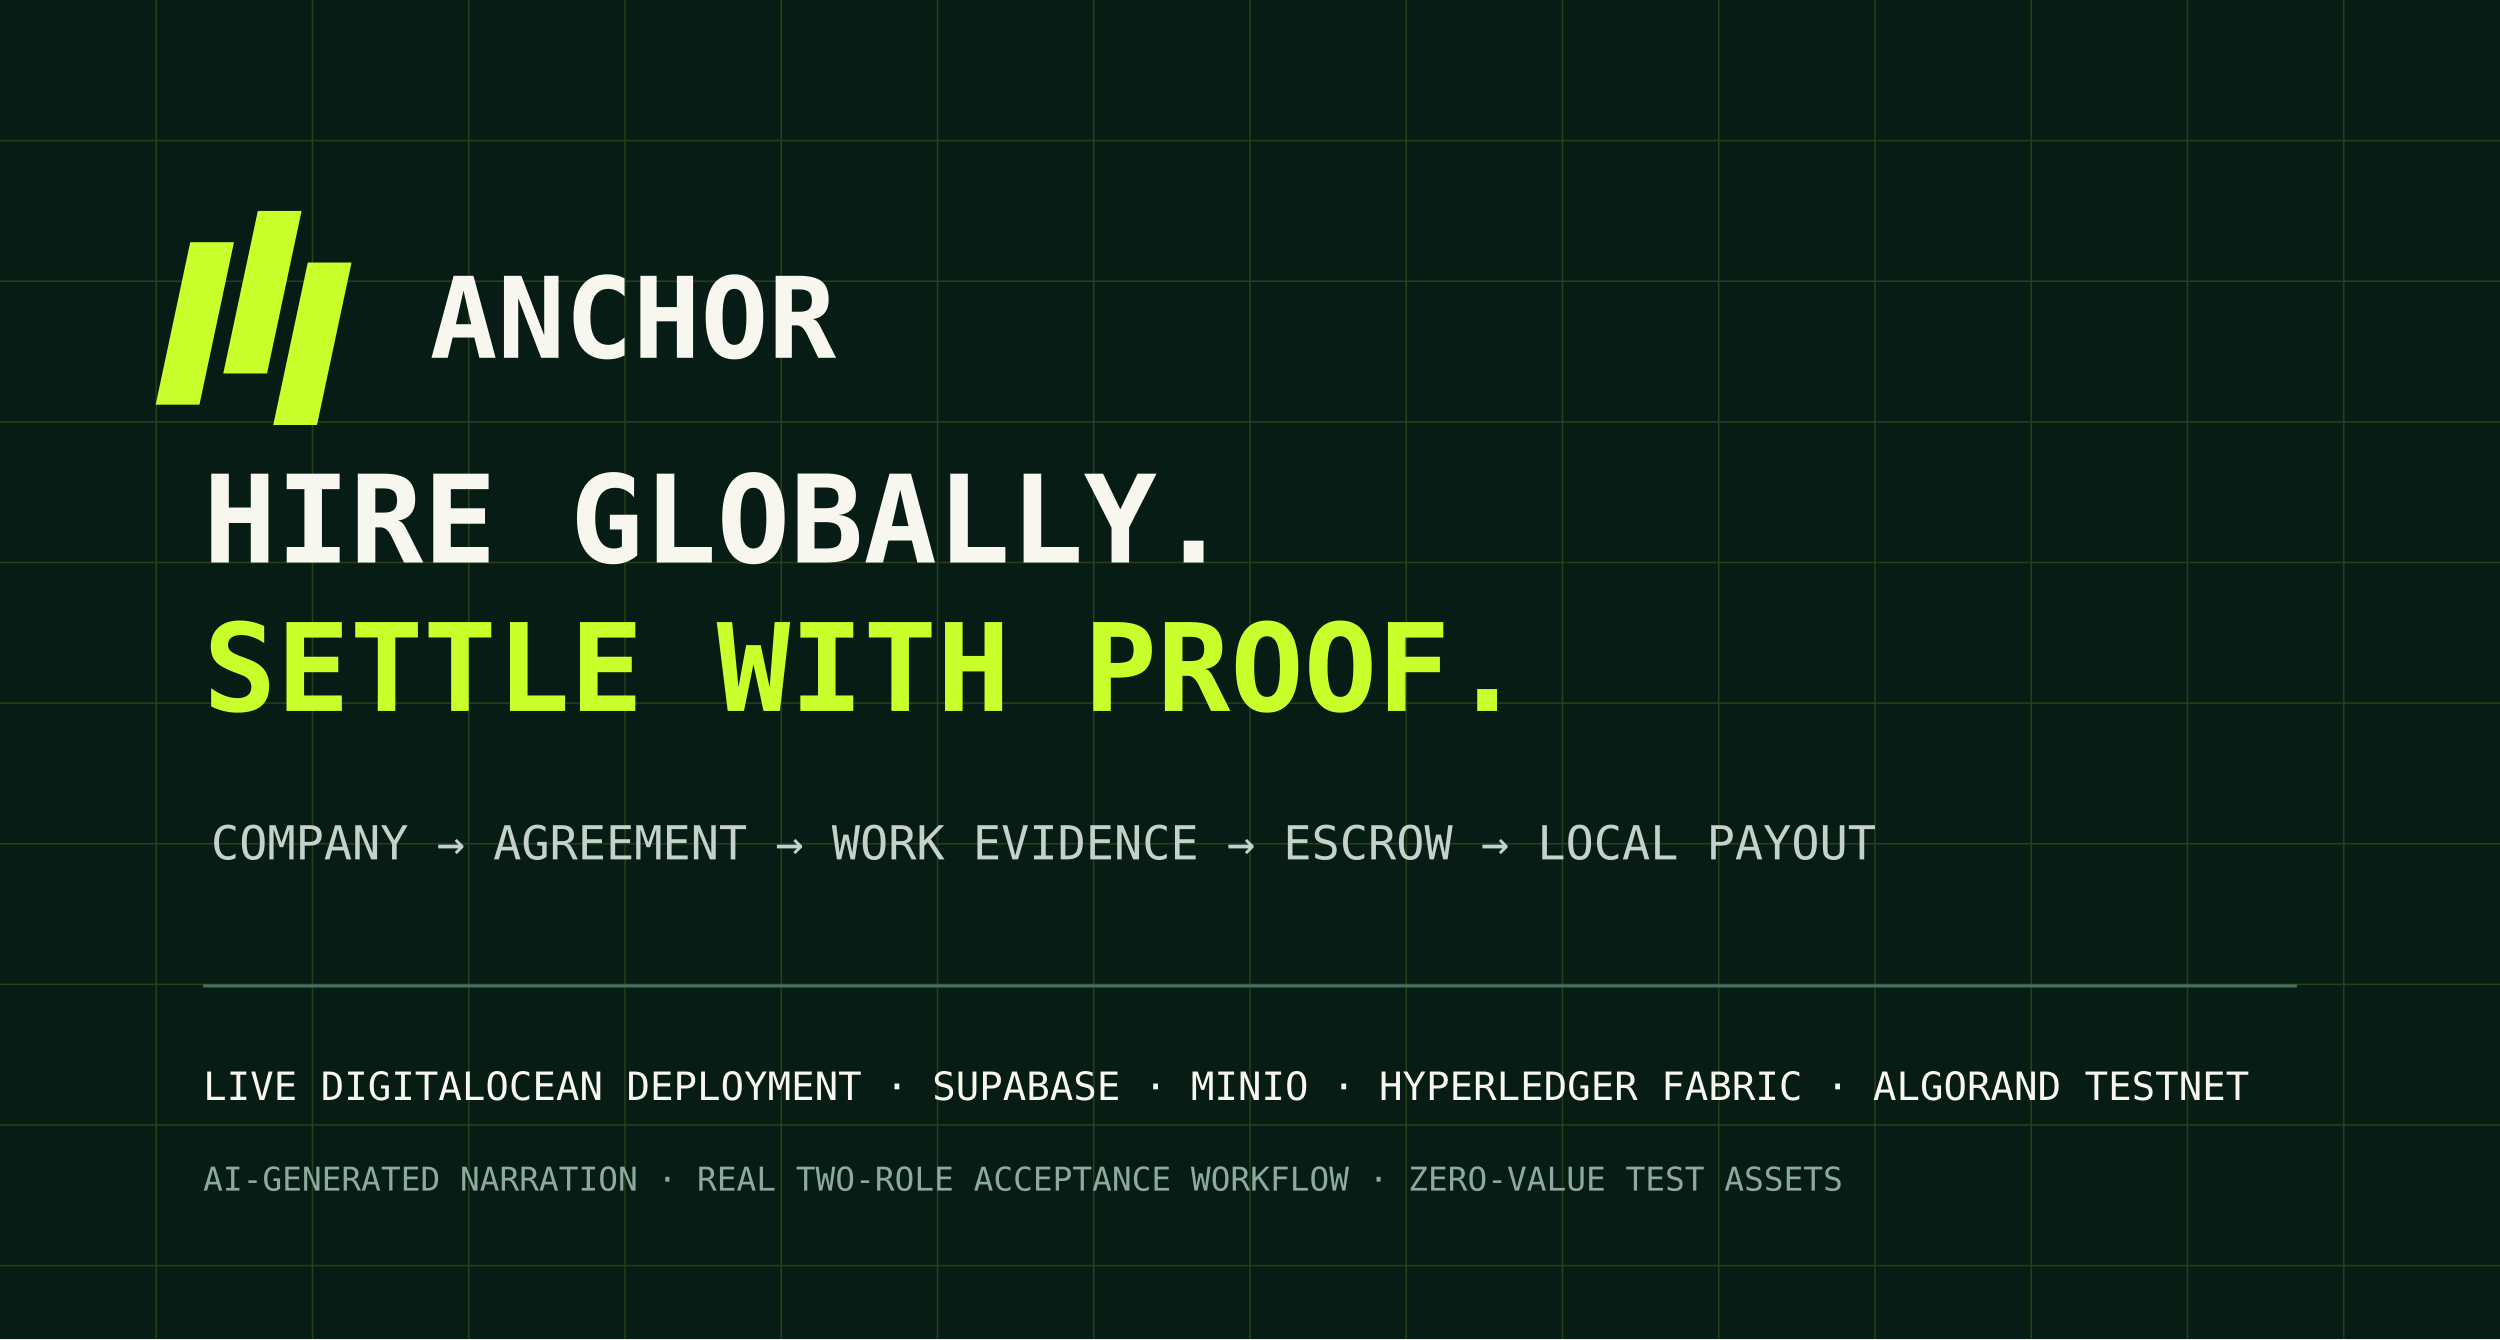
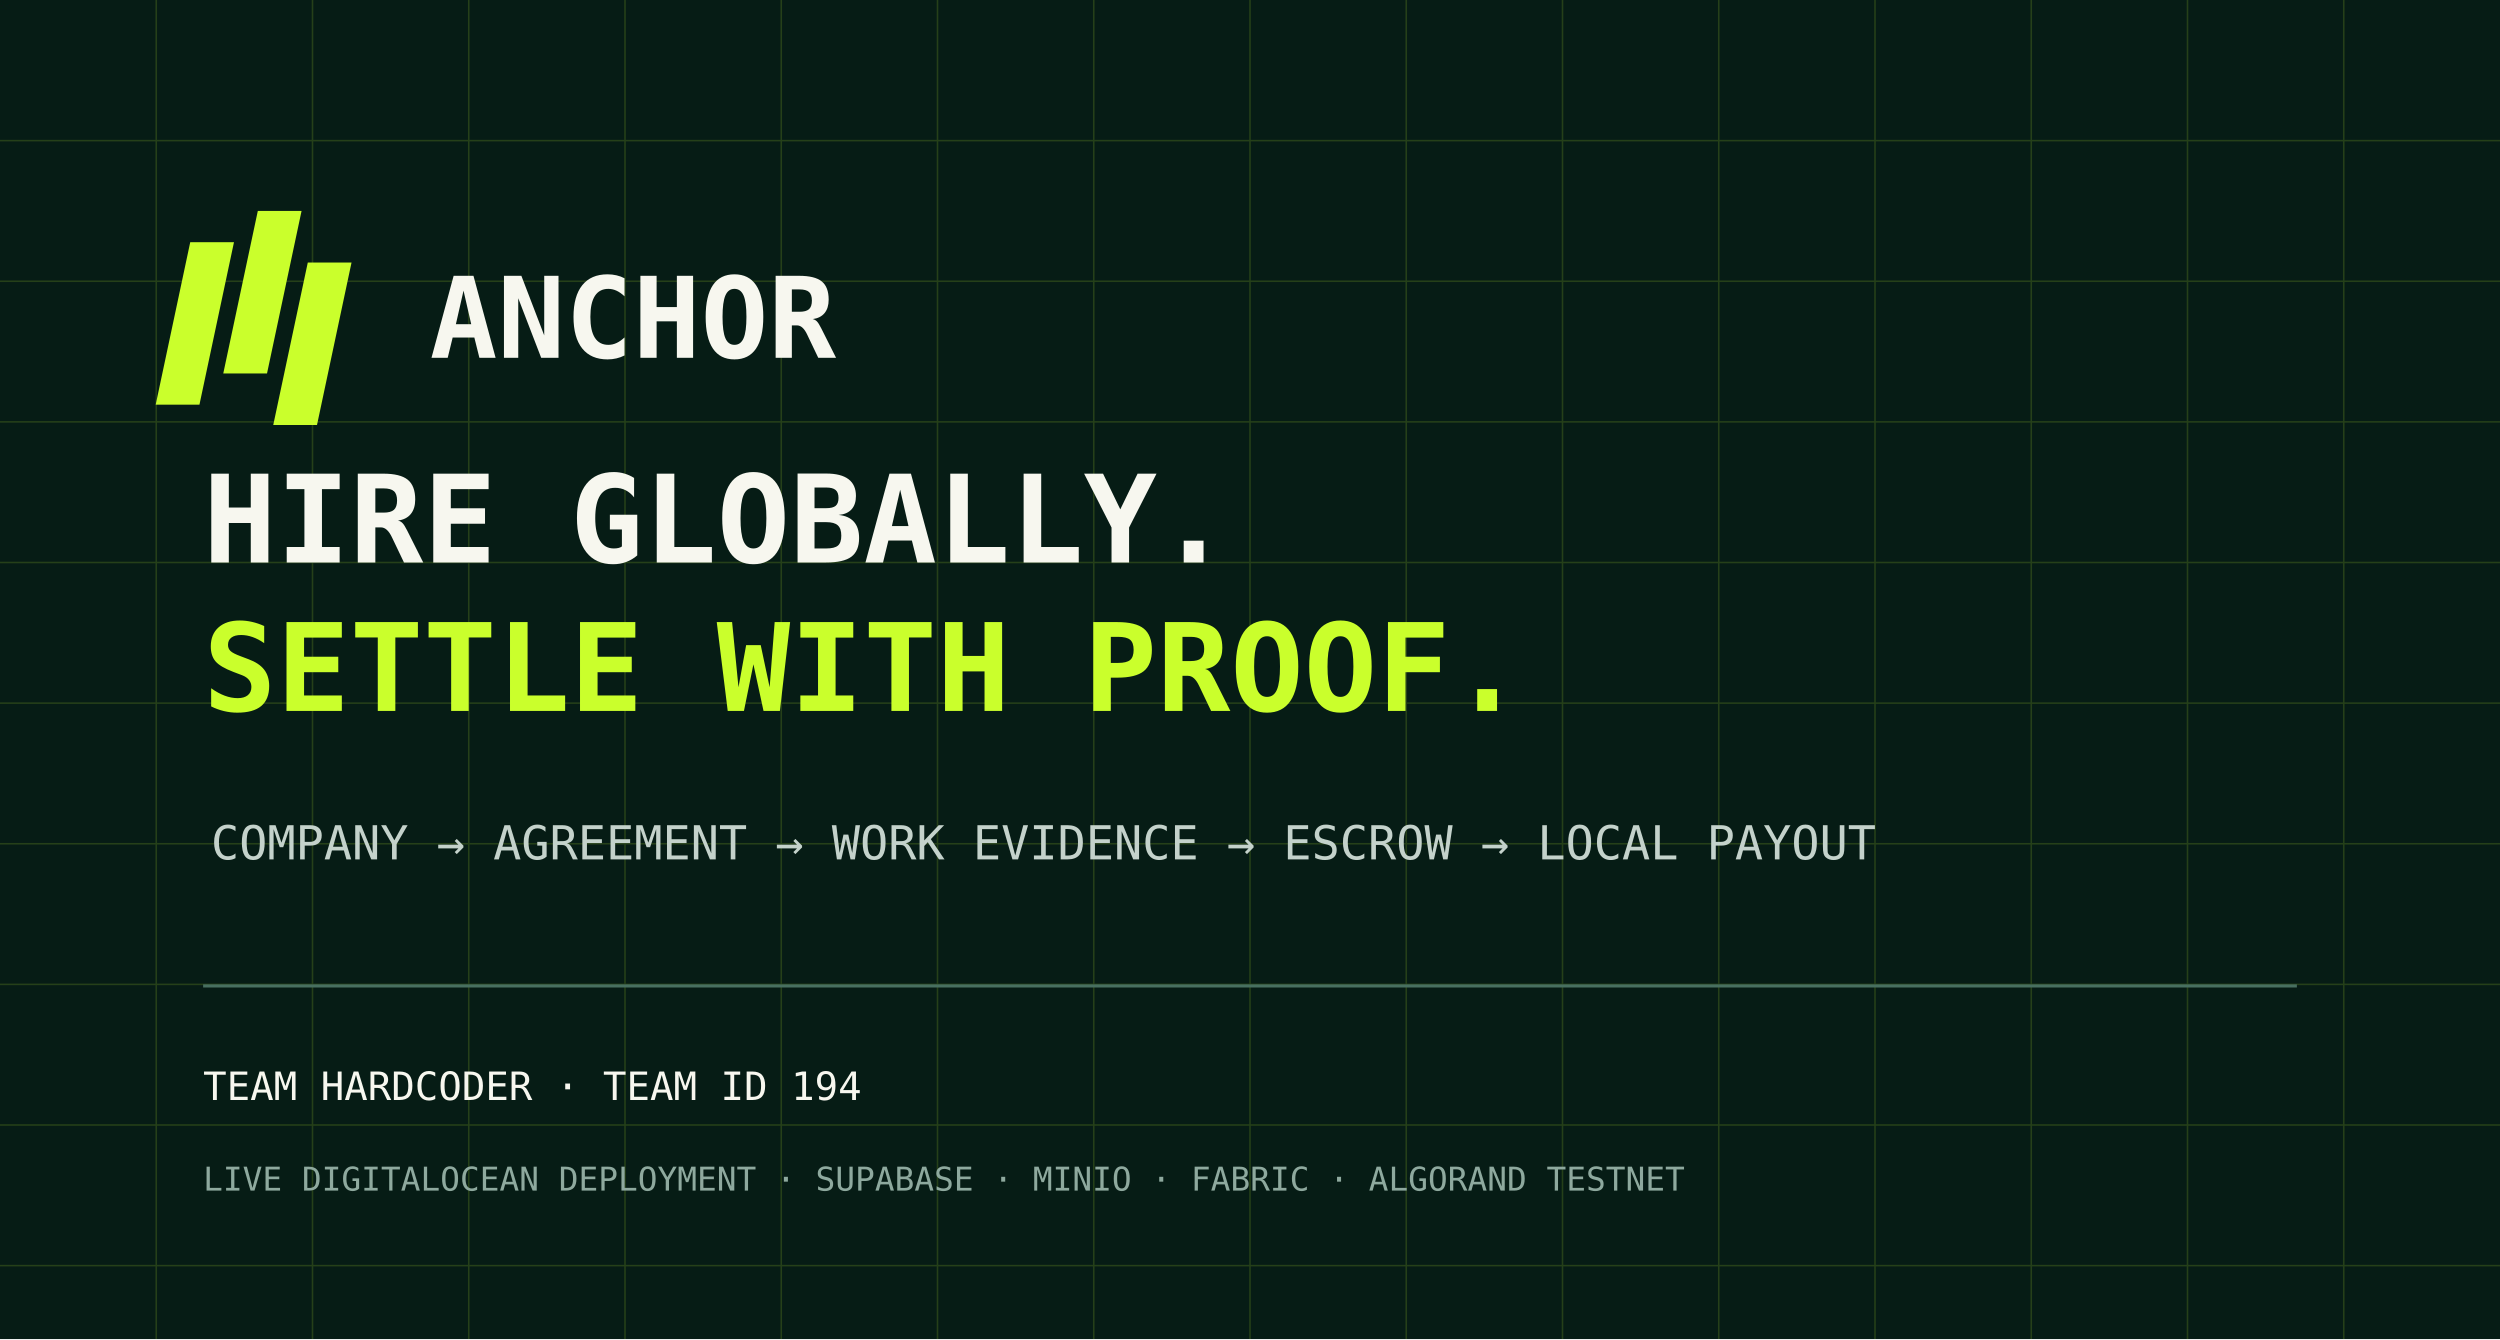
<svg xmlns="http://www.w3.org/2000/svg" width="1600" height="857" viewBox="0 0 1600 857">
  <rect width="1600" height="857" fill="#061c15" />
  <g opacity=".16" stroke="#caff2c" stroke-width="1">
    <path d="M0 90H1600M0 180H1600M0 270H1600M0 360H1600M0 450H1600M0 540H1600M0 630H1600M0 720H1600M0 810H1600" />
    <path d="M100 0V857M200 0V857M300 0V857M400 0V857M500 0V857M600 0V857M700 0V857M800 0V857M900 0V857M1000 0V857M1100 0V857M1200 0V857M1300 0V857M1400 0V857M1500 0V857" />
  </g>
  <g transform="translate(126 135)" fill="#caff2c">
    <path d="M0 20h28v104H0zM39 0h28v104H39zM78 33h28v104H78z" transform="skewX(-12)" />
  </g>
  <text x="275" y="229" fill="#f7f7ef" font-family="monospace" font-size="72" font-weight="700">ANCHOR</text>
  <text x="130" y="360" fill="#f7f7ef" font-family="monospace" font-size="78" font-weight="700">HIRE GLOBALLY.</text>
  <text x="130" y="455" fill="#caff2c" font-family="monospace" font-size="78" font-weight="700">SETTLE WITH PROOF.</text>
  <text x="135" y="550" fill="#c4d2cb" font-family="monospace" font-size="30">COMPANY → AGREEMENT → WORK EVIDENCE → ESCROW → LOCAL PAYOUT</text>
  <rect x="130" y="630" width="1340" height="2" fill="#476f60" />
-   <text x="130" y="704" fill="#f7f7ef" font-family="monospace" font-size="25">LIVE DIGITALOCEAN DEPLOYMENT · SUPABASE · MINIO · HYPERLEDGER FABRIC · ALGORAND TESTNET</text>
-   <text x="130" y="762" fill="#8ea99e" font-family="monospace" font-size="21">AI-GENERATED NARRATION · REAL TWO-ROLE ACCEPTANCE WORKFLOW · ZERO-VALUE TEST ASSETS</text>
+   <text x="130" y="704" fill="#f7f7ef" font-family="monospace" font-size="25">TEAM HARDCODER · TEAM ID 194</text>
+   <text x="130" y="762" fill="#8ea99e" font-family="monospace" font-size="21">LIVE DIGITALOCEAN DEPLOYMENT · SUPABASE · MINIO · FABRIC · ALGORAND TESTNET</text>
</svg>
